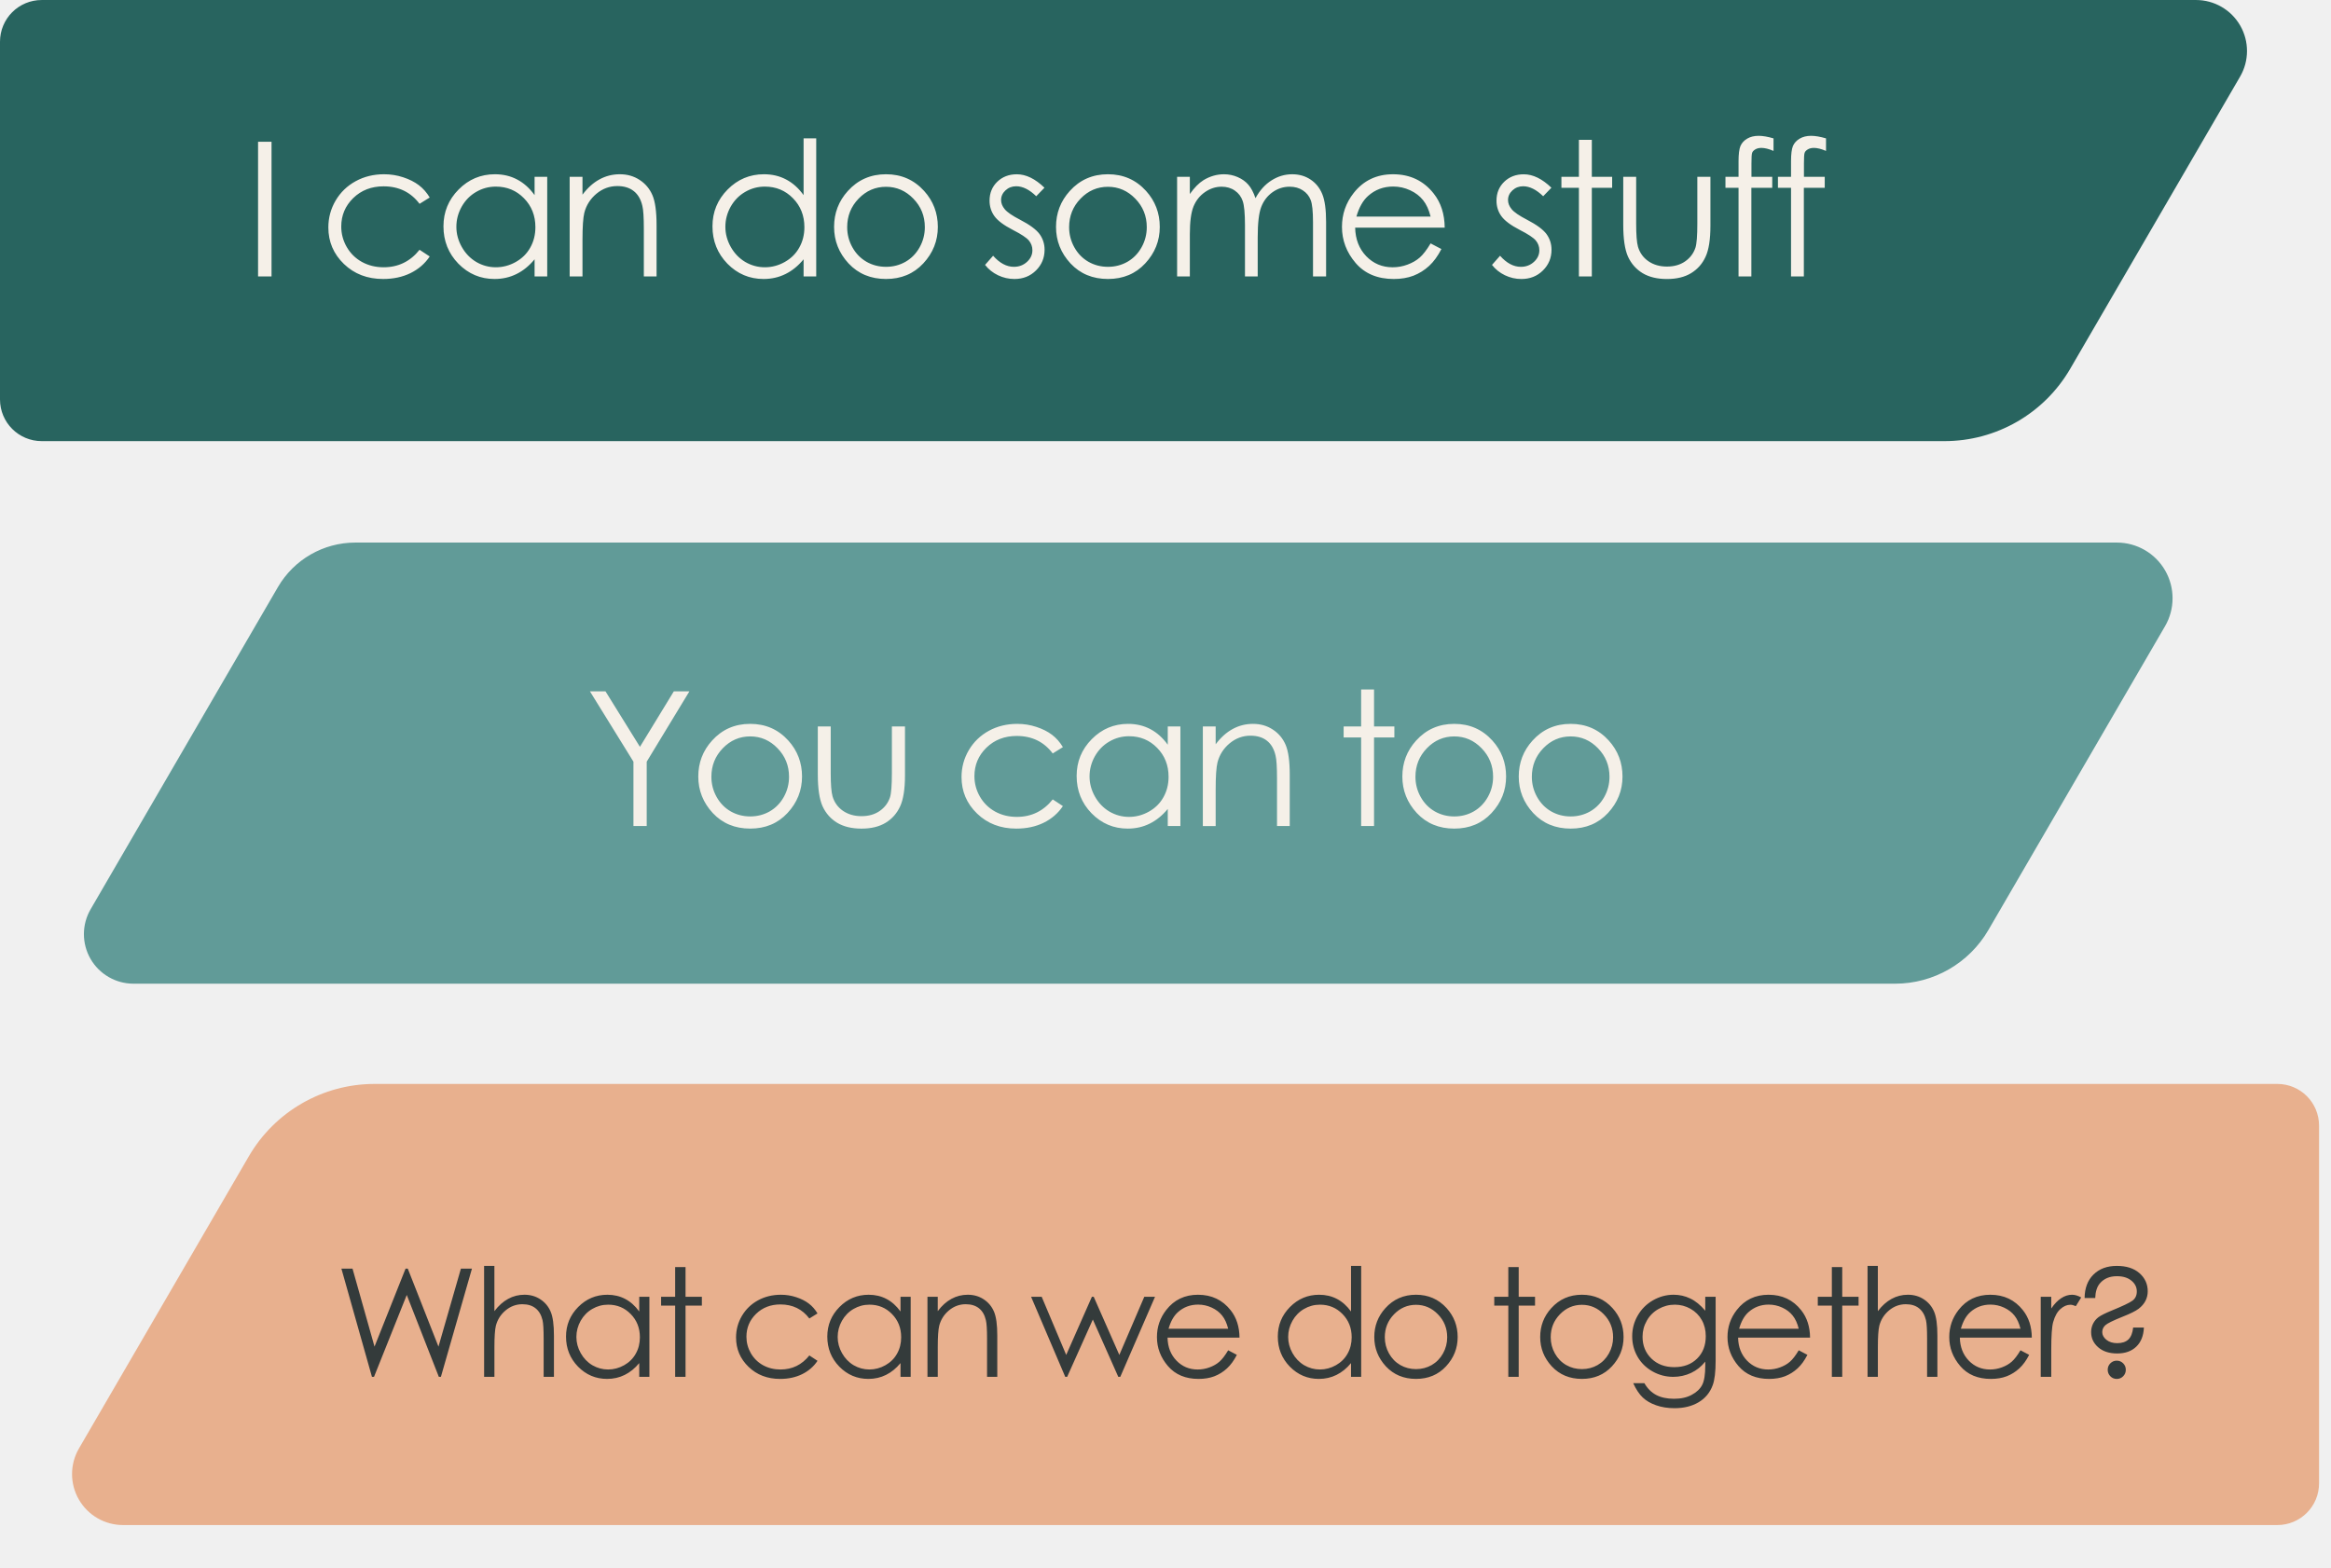
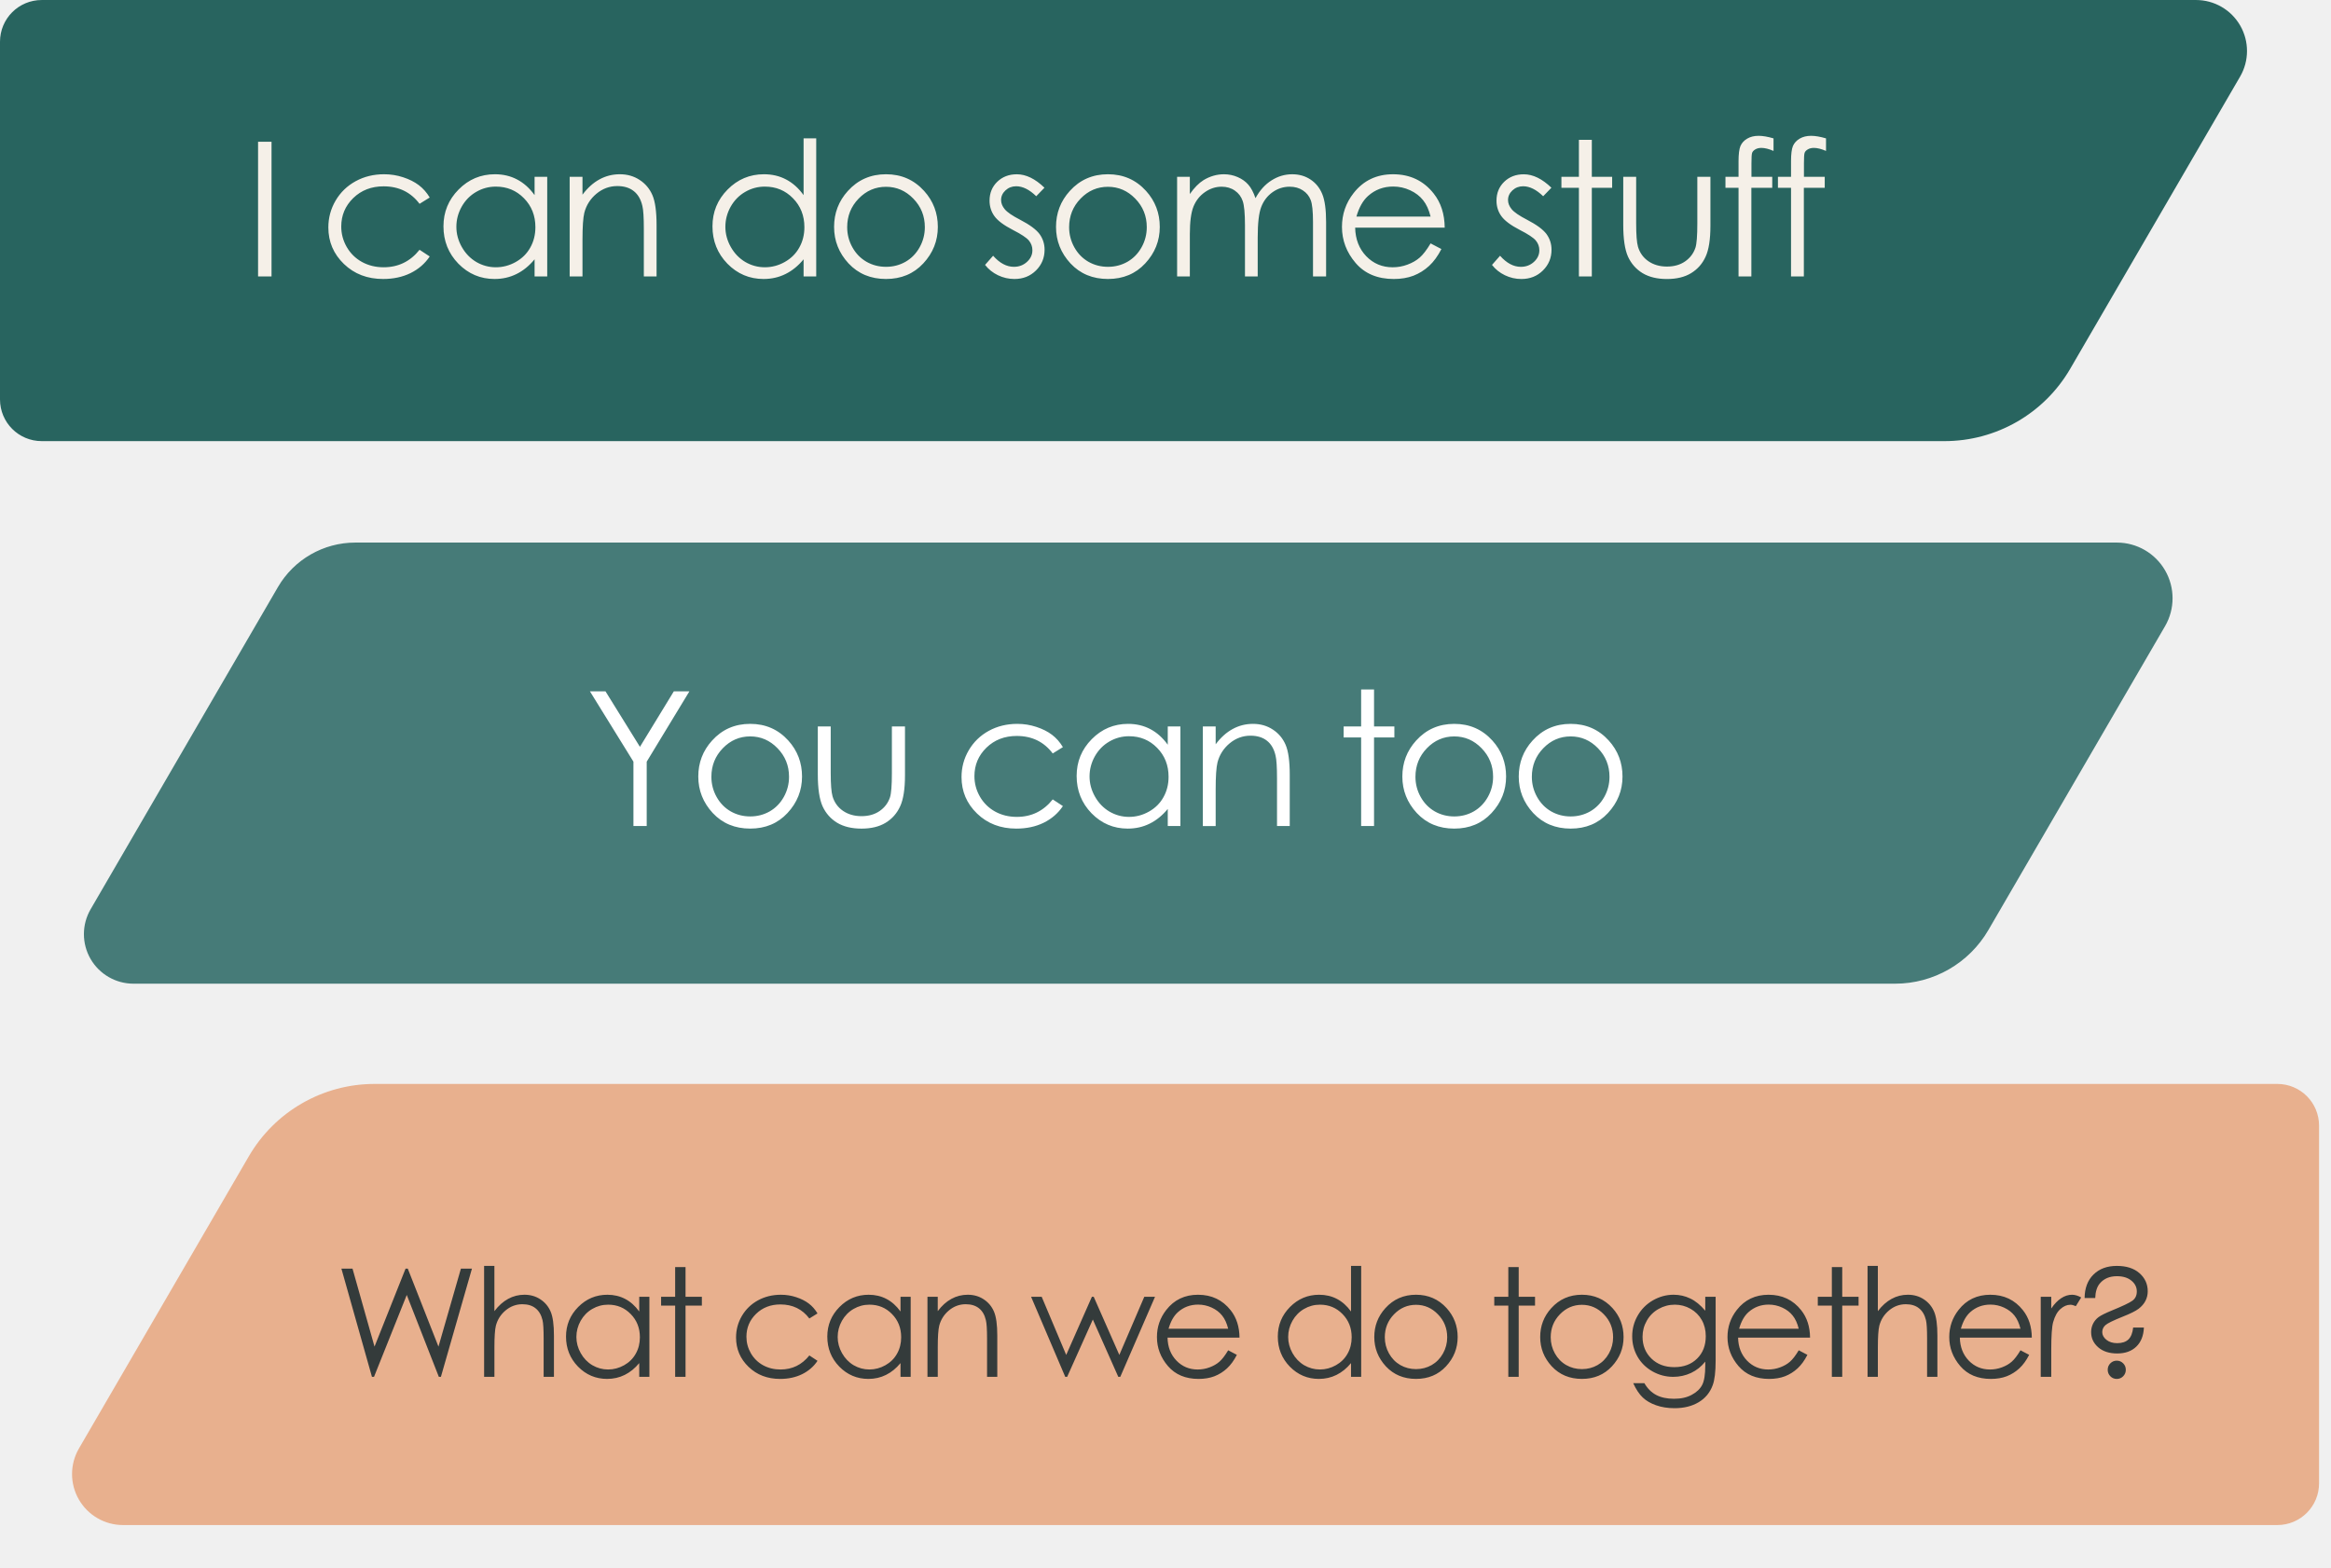
<svg xmlns="http://www.w3.org/2000/svg" viewBox="0 0 232 156" width="232" height="156" version="1.1" id="svg6">
  <defs id="defs6" />
  <g transform="translate(77.475 -301.769)" id="g2">
    <g id="g1">
      <path id="rect1" style="fill:#28645f;fill-opacity:1;stroke-width:5.291;stroke-linecap:round;paint-order:fill markers stroke" d="m -73.317,301.77 c -2.303,0 -4.158,1.855 -4.158,4.158 v 35.596 c 0,2.303 1.855,4.158 4.158,4.158 H 116.054 a 14.476,14.476 150.085 0 0 12.515,-7.201 l 16.909,-29.086 a 5.075,5.075 60.085 0 0 -4.387,-7.625 z" />
      <path d="m -51.79,315.88 h 1.34 v 13.406 h -1.34 z m 17.084,5.55 -1.012,0.629 q -1.312,-1.741 -3.582,-1.741 -1.814,0 -3.017,1.167 -1.194,1.167 -1.194,2.834 0,1.085 0.547,2.041 0.556,0.957 1.513,1.486 0.966,0.529 2.16,0.529 2.187,0 3.573,-1.741 l 1.012,0.665 q -0.711,1.066 -1.914,1.659 -1.194,0.583 -2.725,0.583 -2.351,0 -3.901,-1.495 -1.549,-1.495 -1.549,-3.636 0,-1.44 0.72,-2.67 0.729,-1.239 1.996,-1.932 1.267,-0.693 2.834,-0.693 0.984,0 1.896,0.301 0.92,0.301 1.558,0.784 0.638,0.483 1.085,1.23 z m 11.695,-2.06 v 9.916 h -1.258 v -1.704 q -0.802,0.975 -1.805,1.467 -0.993,0.492 -2.178,0.492 -2.105,0 -3.6,-1.522 -1.486,-1.531 -1.486,-3.718 0,-2.142 1.504,-3.664 1.504,-1.522 3.618,-1.522 1.221,0 2.206,0.519 0.993,0.519 1.741,1.558 v -1.823 z m -5.104,0.975 q -1.066,0 -1.969,0.529 -0.902,0.519 -1.44,1.467 -0.529,0.948 -0.529,2.005 0,1.048 0.538,2.005 0.538,0.957 1.44,1.495 0.911,0.529 1.95,0.529 1.048,0 1.987,-0.529 0.939,-0.529 1.44,-1.431 0.51,-0.902 0.51,-2.032 0,-1.723 -1.139,-2.88 -1.13,-1.157 -2.789,-1.157 z m 7.338,-0.975 h 1.276 v 1.777 q 0.766,-1.021 1.695,-1.522 0.93,-0.51 2.023,-0.51 1.112,0 1.969,0.565 0.866,0.565 1.276,1.522 0.41,0.957 0.41,2.98 v 5.104 h -1.267 v -4.73 q 0,-1.713 -0.146,-2.288 -0.228,-0.984 -0.857,-1.476 -0.629,-0.501 -1.64,-0.501 -1.157,0 -2.078,0.766 -0.911,0.766 -1.203,1.896 -0.182,0.738 -0.182,2.698 v 3.636 h -1.276 z m 24.539,-3.828 v 13.744 H 2.505 v -1.704 q -0.802,0.975 -1.805,1.467 -0.993,0.492 -2.178,0.492 -2.105,0 -3.6,-1.522 -1.486,-1.531 -1.486,-3.718 0,-2.142 1.504,-3.664 1.504,-1.522 3.618,-1.522 1.221,0 2.206,0.519 0.993,0.519 1.741,1.558 v -5.651 z m -5.104,4.803 q -1.066,0 -1.969,0.529 -0.902,0.519 -1.44,1.467 -0.529,0.948 -0.529,2.005 0,1.048 0.538,2.005 0.538,0.957 1.44,1.495 0.911,0.529 1.95,0.529 1.048,0 1.987,-0.529 0.939,-0.529 1.44,-1.431 0.51,-0.902 0.51,-2.032 0,-1.723 -1.139,-2.88 -1.13,-1.157 -2.789,-1.157 z m 12.05,-1.23 q 2.288,0 3.791,1.659 1.367,1.513 1.367,3.582 0,2.078 -1.449,3.636 -1.44,1.549 -3.709,1.549 -2.278,0 -3.728,-1.549 -1.44,-1.558 -1.44,-3.636 0,-2.06 1.367,-3.573 1.504,-1.668 3.8,-1.668 z m 0,1.249 q -1.586,0 -2.725,1.176 -1.139,1.176 -1.139,2.844 0,1.075 0.519,2.005 0.519,0.93 1.404,1.44 0.884,0.501 1.941,0.501 1.057,0 1.941,-0.501 0.884,-0.51 1.404,-1.44 0.519,-0.93 0.519,-2.005 0,-1.668 -1.148,-2.844 -1.139,-1.176 -2.716,-1.176 z m 15.772,0.091 -0.82,0.848 q -1.021,-0.993 -1.996,-0.993 -0.62,0 -1.066,0.41 -0.437,0.41 -0.437,0.957 0,0.483 0.365,0.92 0.365,0.447 1.531,1.048 1.422,0.738 1.932,1.422 0.501,0.693 0.501,1.558 0,1.221 -0.857,2.069 -0.857,0.848 -2.142,0.848 -0.857,0 -1.64,-0.374 -0.775,-0.374 -1.285,-1.03 l 0.802,-0.911 q 0.975,1.103 2.069,1.103 0.766,0 1.303,-0.492 0.538,-0.492 0.538,-1.157 0,-0.547 -0.355,-0.975 -0.355,-0.419 -1.604,-1.057 -1.34,-0.693 -1.823,-1.367 -0.483,-0.674 -0.483,-1.54 0,-1.13 0.766,-1.877 0.775,-0.747 1.95,-0.747 1.367,0 2.752,1.34 z m 6.317,-1.34 q 2.288,0 3.791,1.659 1.367,1.513 1.367,3.582 0,2.078 -1.449,3.636 -1.44,1.549 -3.709,1.549 -2.278,0 -3.728,-1.549 -1.44,-1.558 -1.44,-3.636 0,-2.06 1.367,-3.573 1.504,-1.668 3.8,-1.668 z m 0,1.249 q -1.586,0 -2.725,1.176 -1.139,1.176 -1.139,2.844 0,1.075 0.519,2.005 0.519,0.93 1.404,1.44 0.884,0.501 1.941,0.501 1.057,0 1.941,-0.501 0.884,-0.51 1.404,-1.44 0.519,-0.93 0.519,-2.005 0,-1.668 -1.148,-2.844 -1.139,-1.176 -2.716,-1.176 z m 6.883,-0.993 h 1.267 v 1.713 q 0.665,-0.948 1.367,-1.385 0.966,-0.583 2.032,-0.583 0.72,0 1.367,0.283 0.647,0.283 1.057,0.756 0.41,0.465 0.711,1.34 0.638,-1.167 1.595,-1.768 0.957,-0.611 2.06,-0.611 1.03,0 1.814,0.519 0.793,0.519 1.176,1.449 0.383,0.93 0.383,2.789 v 5.414 h -1.303 v -5.414 q 0,-1.595 -0.228,-2.187 -0.228,-0.602 -0.784,-0.966 -0.547,-0.365 -1.312,-0.365 -0.93,0 -1.704,0.547 -0.766,0.547 -1.121,1.458 -0.355,0.911 -0.355,3.044 v 3.882 h -1.267 v -5.076 q 0,-1.795 -0.228,-2.433 -0.219,-0.647 -0.775,-1.03 -0.556,-0.392 -1.321,-0.392 -0.884,0 -1.659,0.538 -0.766,0.529 -1.139,1.431 -0.365,0.902 -0.365,2.761 v 4.201 h -1.267 z m 25.229,6.626 1.075,0.565 q -0.529,1.039 -1.221,1.677 -0.693,0.638 -1.558,0.975 -0.866,0.328 -1.959,0.328 -2.424,0 -3.791,-1.586 -1.367,-1.595 -1.367,-3.6 0,-1.887 1.157,-3.363 1.467,-1.877 3.928,-1.877 2.534,0 4.047,1.923 1.075,1.358 1.094,3.39 h -8.913 q 0.036,1.732 1.103,2.844 1.066,1.103 2.634,1.103 0.756,0 1.467,-0.264 0.72,-0.264 1.221,-0.702 0.501,-0.437 1.085,-1.413 z m 0,-2.67 q -0.255,-1.021 -0.747,-1.631 -0.483,-0.611 -1.285,-0.984 -0.802,-0.374 -1.686,-0.374 -1.458,0 -2.506,0.939 -0.766,0.684 -1.157,2.051 z m 12.026,-2.871 -0.82,0.848 q -1.021,-0.993 -1.996,-0.993 -0.62,0 -1.066,0.41 -0.437,0.41 -0.437,0.957 0,0.483 0.365,0.92 0.365,0.447 1.531,1.048 1.422,0.738 1.932,1.422 0.501,0.693 0.501,1.558 0,1.221 -0.857,2.069 -0.857,0.848 -2.142,0.848 -0.857,0 -1.64,-0.374 -0.775,-0.374 -1.285,-1.03 l 0.802,-0.911 q 0.975,1.103 2.069,1.103 0.766,0 1.303,-0.492 0.538,-0.492 0.538,-1.157 0,-0.547 -0.355,-0.975 -0.355,-0.419 -1.604,-1.057 -1.34,-0.693 -1.823,-1.367 -0.483,-0.674 -0.483,-1.54 0,-1.13 0.766,-1.877 0.775,-0.747 1.95,-0.747 1.367,0 2.752,1.34 z m 2.736,-4.766 h 1.285 v 3.682 h 2.023 v 1.094 h -2.023 v 8.822 h -1.285 v -8.822 h -1.741 v -1.094 h 1.741 z m 4.413,3.682 h 1.285 v 4.63 q 0,1.695 0.182,2.333 0.273,0.911 1.039,1.44 0.775,0.529 1.841,0.529 1.066,0 1.805,-0.51 0.747,-0.519 1.03,-1.358 0.191,-0.574 0.191,-2.433 v -4.63 h 1.303 v 4.867 q 0,2.051 -0.483,3.09 -0.474,1.039 -1.44,1.631 -0.957,0.583 -2.406,0.583 -1.449,0 -2.424,-0.583 -0.966,-0.592 -1.449,-1.64 -0.474,-1.057 -0.474,-3.172 z m 14.957,-3.828 v 1.249 q -0.702,-0.301 -1.203,-0.301 -0.374,0 -0.62,0.155 -0.246,0.146 -0.31,0.346 -0.064,0.191 -0.064,1.039 v 1.34 h 2.069 v 1.094 h -2.078 v 8.822 h -1.276 v -8.822 h -1.303 v -1.094 h 1.303 v -1.549 q 0,-1.066 0.191,-1.522 0.201,-0.456 0.665,-0.729 0.474,-0.283 1.139,-0.283 0.62,0 1.486,0.255 z m 5.224,0 v 1.249 q -0.702,-0.301 -1.203,-0.301 -0.374,0 -0.62,0.155 -0.246,0.146 -0.31,0.346 -0.064,0.191 -0.064,1.039 v 1.34 h 2.069 v 1.094 h -2.078 v 8.822 h -1.276 v -8.822 h -1.303 v -1.094 h 1.303 v -1.549 q 0,-1.066 0.191,-1.522 0.201,-0.456 0.665,-0.729 0.474,-0.283 1.139,-0.283 0.62,0 1.486,0.255 z" id="text4" style="font-size:18.665px;font-family:'Century Gothic';-inkscape-font-specification:'Century Gothic';text-align:center;letter-spacing:-0.636px;word-spacing:-0.636px;text-anchor:middle;fill:#f5f0e8;stroke-width:3.367;stroke-linecap:round;paint-order:fill markers stroke" aria-label="I can do some stuff" />
    </g>
  </g>
  <g transform="translate(-130 -247.769)" id="g4">
    <g id="g3">
-       <path id="rect1-2" style="fill:#619b98;fill-opacity:1;stroke-width:5.291;stroke-linecap:round;paint-order:fill markers stroke" d="m 157.661,306.212 -18.641,32.069 a 4.932,4.932 60.084 0 0 4.264,7.411 h 175.332 a 10.739,10.739 150.085 0 0 9.284,-5.342 l 17.581,-30.242 a 5.543,5.543 60.085 0 0 -4.792,-8.328 H 165.364 a 8.911,8.911 150.084 0 0 -7.704,4.433 z" />
-       <path d="m 188.716,316.592 h 1.549 l 3.427,5.523 3.372,-5.523 h 1.549 l -4.247,6.999 v 6.407 h -1.321 v -6.407 z m 15.951,3.235 q 2.288,0 3.791,1.659 1.367,1.513 1.367,3.582 0,2.078 -1.449,3.636 -1.44,1.549 -3.709,1.549 -2.278,0 -3.728,-1.549 -1.44,-1.558 -1.44,-3.636 0,-2.06 1.367,-3.573 1.504,-1.668 3.8,-1.668 z m 0,1.249 q -1.586,0 -2.725,1.176 -1.139,1.176 -1.139,2.844 0,1.075 0.519,2.005 0.519,0.93 1.404,1.44 0.884,0.501 1.941,0.501 1.057,0 1.941,-0.501 0.884,-0.51 1.404,-1.44 0.519,-0.93 0.519,-2.005 0,-1.668 -1.148,-2.844 -1.139,-1.176 -2.716,-1.176 z m 6.728,-0.993 h 1.285 v 4.63 q 0,1.695 0.182,2.333 0.273,0.911 1.039,1.44 0.775,0.529 1.841,0.529 1.066,0 1.805,-0.51 0.747,-0.519 1.03,-1.358 0.191,-0.574 0.191,-2.433 v -4.63 h 1.303 v 4.867 q 0,2.051 -0.483,3.09 -0.474,1.039 -1.44,1.631 -0.957,0.583 -2.406,0.583 -1.449,0 -2.424,-0.583 -0.966,-0.592 -1.449,-1.64 -0.474,-1.057 -0.474,-3.172 z m 24.393,2.06 -1.012,0.629 q -1.312,-1.741 -3.582,-1.741 -1.814,0 -3.017,1.167 -1.194,1.167 -1.194,2.834 0,1.085 0.547,2.041 0.556,0.957 1.513,1.486 0.966,0.529 2.16,0.529 2.187,0 3.573,-1.741 l 1.012,0.665 q -0.711,1.066 -1.914,1.659 -1.194,0.583 -2.725,0.583 -2.351,0 -3.901,-1.495 -1.549,-1.495 -1.549,-3.636 0,-1.44 0.72,-2.67 0.729,-1.239 1.996,-1.932 1.267,-0.693 2.834,-0.693 0.984,0 1.896,0.301 0.92,0.301 1.558,0.784 0.638,0.483 1.085,1.23 z m 11.695,-2.06 v 9.916 h -1.258 v -1.704 q -0.802,0.975 -1.805,1.467 -0.993,0.492 -2.178,0.492 -2.105,0 -3.6,-1.522 -1.486,-1.531 -1.486,-3.718 0,-2.142 1.504,-3.664 1.504,-1.522 3.618,-1.522 1.221,0 2.206,0.519 0.993,0.519 1.741,1.558 v -1.823 z m -5.104,0.975 q -1.066,0 -1.969,0.529 -0.902,0.519 -1.44,1.467 -0.529,0.948 -0.529,2.005 0,1.048 0.538,2.005 0.538,0.957 1.44,1.495 0.911,0.529 1.95,0.529 1.048,0 1.987,-0.529 0.939,-0.529 1.44,-1.431 0.51,-0.902 0.51,-2.032 0,-1.723 -1.139,-2.88 -1.13,-1.157 -2.789,-1.157 z m 7.338,-0.975 h 1.276 v 1.777 q 0.766,-1.021 1.695,-1.522 0.93,-0.51 2.023,-0.51 1.112,0 1.969,0.565 0.866,0.565 1.276,1.522 0.41,0.957 0.41,2.98 v 5.104 h -1.267 v -4.73 q 0,-1.713 -0.146,-2.288 -0.228,-0.984 -0.857,-1.476 -0.629,-0.501 -1.64,-0.501 -1.157,0 -2.078,0.766 -0.911,0.766 -1.203,1.896 -0.182,0.738 -0.182,2.698 v 3.636 h -1.276 z m 15.754,-3.682 h 1.285 v 3.682 h 2.023 v 1.094 h -2.023 v 8.822 h -1.285 v -8.822 h -1.741 v -1.094 h 1.741 z m 9.27,3.427 q 2.288,0 3.791,1.659 1.367,1.513 1.367,3.582 0,2.078 -1.449,3.636 -1.44,1.549 -3.709,1.549 -2.278,0 -3.728,-1.549 -1.44,-1.558 -1.44,-3.636 0,-2.06 1.367,-3.573 1.504,-1.668 3.8,-1.668 z m 0,1.249 q -1.586,0 -2.725,1.176 -1.139,1.176 -1.139,2.844 0,1.075 0.519,2.005 0.519,0.93 1.404,1.44 0.884,0.501 1.941,0.501 1.057,0 1.941,-0.501 0.884,-0.51 1.404,-1.44 0.519,-0.93 0.519,-2.005 0,-1.668 -1.148,-2.844 -1.139,-1.176 -2.716,-1.176 z m 11.585,-1.249 q 2.288,0 3.791,1.659 1.367,1.513 1.367,3.582 0,2.078 -1.449,3.636 -1.44,1.549 -3.709,1.549 -2.278,0 -3.728,-1.549 -1.44,-1.558 -1.44,-3.636 0,-2.06 1.367,-3.573 1.504,-1.668 3.8,-1.668 z m 0,1.249 q -1.586,0 -2.725,1.176 -1.139,1.176 -1.139,2.844 0,1.075 0.519,2.005 0.519,0.93 1.404,1.44 0.884,0.501 1.941,0.501 1.057,0 1.941,-0.501 0.884,-0.51 1.404,-1.44 0.519,-0.93 0.519,-2.005 0,-1.668 -1.148,-2.844 -1.139,-1.176 -2.716,-1.176 z" id="text4-7" style="font-size:18.665px;font-family:'Century Gothic';-inkscape-font-specification:'Century Gothic';text-align:center;letter-spacing:-0.636px;word-spacing:-0.636px;text-anchor:middle;fill:#f5f0e8;stroke-width:3.367;stroke-linecap:round;paint-order:fill markers stroke" aria-label="You can too" />
+       <path id="rect1-2" style="fill:#467b78;fill-opacity:1;stroke-width:5.291;stroke-linecap:round;paint-order:fill markers stroke" d="m 157.661,306.212 -18.641,32.069 a 4.932,4.932 60.084 0 0 4.264,7.411 h 175.332 a 10.739,10.739 150.085 0 0 9.284,-5.342 l 17.581,-30.242 a 5.543,5.543 60.085 0 0 -4.792,-8.328 H 165.364 a 8.911,8.911 150.084 0 0 -7.704,4.433 z" />
+       <path d="m 188.716,316.592 h 1.549 l 3.427,5.523 3.372,-5.523 h 1.549 l -4.247,6.999 v 6.407 h -1.321 v -6.407 z m 15.951,3.235 q 2.288,0 3.791,1.659 1.367,1.513 1.367,3.582 0,2.078 -1.449,3.636 -1.44,1.549 -3.709,1.549 -2.278,0 -3.728,-1.549 -1.44,-1.558 -1.44,-3.636 0,-2.06 1.367,-3.573 1.504,-1.668 3.8,-1.668 z m 0,1.249 q -1.586,0 -2.725,1.176 -1.139,1.176 -1.139,2.844 0,1.075 0.519,2.005 0.519,0.93 1.404,1.44 0.884,0.501 1.941,0.501 1.057,0 1.941,-0.501 0.884,-0.51 1.404,-1.44 0.519,-0.93 0.519,-2.005 0,-1.668 -1.148,-2.844 -1.139,-1.176 -2.716,-1.176 z m 6.728,-0.993 h 1.285 v 4.63 q 0,1.695 0.182,2.333 0.273,0.911 1.039,1.44 0.775,0.529 1.841,0.529 1.066,0 1.805,-0.51 0.747,-0.519 1.03,-1.358 0.191,-0.574 0.191,-2.433 v -4.63 h 1.303 v 4.867 q 0,2.051 -0.483,3.09 -0.474,1.039 -1.44,1.631 -0.957,0.583 -2.406,0.583 -1.449,0 -2.424,-0.583 -0.966,-0.592 -1.449,-1.64 -0.474,-1.057 -0.474,-3.172 z m 24.393,2.06 -1.012,0.629 q -1.312,-1.741 -3.582,-1.741 -1.814,0 -3.017,1.167 -1.194,1.167 -1.194,2.834 0,1.085 0.547,2.041 0.556,0.957 1.513,1.486 0.966,0.529 2.16,0.529 2.187,0 3.573,-1.741 l 1.012,0.665 q -0.711,1.066 -1.914,1.659 -1.194,0.583 -2.725,0.583 -2.351,0 -3.901,-1.495 -1.549,-1.495 -1.549,-3.636 0,-1.44 0.72,-2.67 0.729,-1.239 1.996,-1.932 1.267,-0.693 2.834,-0.693 0.984,0 1.896,0.301 0.92,0.301 1.558,0.784 0.638,0.483 1.085,1.23 z m 11.695,-2.06 v 9.916 h -1.258 v -1.704 q -0.802,0.975 -1.805,1.467 -0.993,0.492 -2.178,0.492 -2.105,0 -3.6,-1.522 -1.486,-1.531 -1.486,-3.718 0,-2.142 1.504,-3.664 1.504,-1.522 3.618,-1.522 1.221,0 2.206,0.519 0.993,0.519 1.741,1.558 v -1.823 z m -5.104,0.975 q -1.066,0 -1.969,0.529 -0.902,0.519 -1.44,1.467 -0.529,0.948 -0.529,2.005 0,1.048 0.538,2.005 0.538,0.957 1.44,1.495 0.911,0.529 1.95,0.529 1.048,0 1.987,-0.529 0.939,-0.529 1.44,-1.431 0.51,-0.902 0.51,-2.032 0,-1.723 -1.139,-2.88 -1.13,-1.157 -2.789,-1.157 z m 7.338,-0.975 h 1.276 v 1.777 q 0.766,-1.021 1.695,-1.522 0.93,-0.51 2.023,-0.51 1.112,0 1.969,0.565 0.866,0.565 1.276,1.522 0.41,0.957 0.41,2.98 v 5.104 h -1.267 v -4.73 q 0,-1.713 -0.146,-2.288 -0.228,-0.984 -0.857,-1.476 -0.629,-0.501 -1.64,-0.501 -1.157,0 -2.078,0.766 -0.911,0.766 -1.203,1.896 -0.182,0.738 -0.182,2.698 v 3.636 h -1.276 z m 15.754,-3.682 h 1.285 v 3.682 h 2.023 v 1.094 h -2.023 v 8.822 h -1.285 v -8.822 h -1.741 v -1.094 h 1.741 z m 9.27,3.427 q 2.288,0 3.791,1.659 1.367,1.513 1.367,3.582 0,2.078 -1.449,3.636 -1.44,1.549 -3.709,1.549 -2.278,0 -3.728,-1.549 -1.44,-1.558 -1.44,-3.636 0,-2.06 1.367,-3.573 1.504,-1.668 3.8,-1.668 z m 0,1.249 q -1.586,0 -2.725,1.176 -1.139,1.176 -1.139,2.844 0,1.075 0.519,2.005 0.519,0.93 1.404,1.44 0.884,0.501 1.941,0.501 1.057,0 1.941,-0.501 0.884,-0.51 1.404,-1.44 0.519,-0.93 0.519,-2.005 0,-1.668 -1.148,-2.844 -1.139,-1.176 -2.716,-1.176 z m 11.585,-1.249 q 2.288,0 3.791,1.659 1.367,1.513 1.367,3.582 0,2.078 -1.449,3.636 -1.44,1.549 -3.709,1.549 -2.278,0 -3.728,-1.549 -1.44,-1.558 -1.44,-3.636 0,-2.06 1.367,-3.573 1.504,-1.668 3.8,-1.668 z m 0,1.249 q -1.586,0 -2.725,1.176 -1.139,1.176 -1.139,2.844 0,1.075 0.519,2.005 0.519,0.93 1.404,1.44 0.884,0.501 1.941,0.501 1.057,0 1.941,-0.501 0.884,-0.51 1.404,-1.44 0.519,-0.93 0.519,-2.005 0,-1.668 -1.148,-2.844 -1.139,-1.176 -2.716,-1.176 z" id="text4-7" style="font-size:18.665px;font-family:'Century Gothic';-inkscape-font-specification:'Century Gothic';text-align:center;letter-spacing:-0.636px;word-spacing:-0.636px;text-anchor:middle;fill:#ffffff;stroke-width:3.367;stroke-linecap:round;paint-order:fill markers stroke" aria-label="You can too" />
    </g>
  </g>
  <g transform="translate(-331 -193.769)" id="g6">
    <g id="g5">
      <path id="rect1-5" style="fill:#e8b08e;fill-opacity:1;stroke-width:5.291;stroke-linecap:round;paint-order:fill markers stroke" d="m -73.317,301.77 c -2.303,0 -4.158,1.855 -4.158,4.158 v 35.596 c 0,2.303 1.855,4.158 4.158,4.158 H 116.054 a 14.476,14.476 150.085 0 0 12.515,-7.201 l 16.909,-29.086 a 5.075,5.075 60.085 0 0 -4.387,-7.625 z" transform="rotate(180,242.1682,323.6766)" />
      <path d="m 364.979,320.056 h 1.106 l 2.19,7.764 3.091,-7.764 h 0.22 l 3.054,7.764 2.234,-7.764 h 1.099 l -3.091,10.774 h -0.205 l -3.193,-8.152 -3.259,8.152 h -0.205 z m 14.203,-0.271 h 1.025 v 4.504 q 0.623,-0.82 1.37,-1.223 0.747,-0.41 1.619,-0.41 0.894,0 1.582,0.454 0.696,0.454 1.025,1.223 0.33,0.762 0.33,2.395 v 4.102 h -1.025 v -3.801 q 0,-1.377 -0.11,-1.838 -0.19,-0.791 -0.696,-1.187 -0.498,-0.403 -1.311,-0.403 -0.93,0 -1.67,0.615 -0.732,0.615 -0.967,1.523 -0.146,0.586 -0.146,2.168 v 2.922 h -1.025 z m 16.451,3.076 v 7.969 h -1.011 v -1.37 q -0.645,0.784 -1.45,1.179 -0.798,0.396 -1.75,0.396 -1.692,0 -2.893,-1.223 -1.194,-1.23 -1.194,-2.988 0,-1.721 1.208,-2.944 1.208,-1.223 2.908,-1.223 0.981,0 1.772,0.417 0.798,0.417 1.399,1.252 v -1.465 z m -4.102,0.784 q -0.857,0 -1.582,0.425 -0.725,0.417 -1.157,1.179 -0.425,0.762 -0.425,1.611 0,0.842 0.432,1.611 0.432,0.769 1.157,1.201 0.732,0.425 1.567,0.425 0.842,0 1.597,-0.425 0.754,-0.425 1.157,-1.15 0.41,-0.725 0.41,-1.633 0,-1.384 -0.916,-2.314 -0.908,-0.93 -2.241,-0.93 z m 6.666,-3.743 h 1.033 v 2.959 h 1.626 v 0.879 h -1.626 v 7.09 h -1.033 v -7.09 h -1.399 v -0.879 h 1.399 z m 14.168,4.614 -0.813,0.505 q -1.055,-1.399 -2.878,-1.399 -1.458,0 -2.424,0.938 -0.959,0.938 -0.959,2.278 0,0.872 0.439,1.641 0.447,0.769 1.216,1.194 0.776,0.425 1.736,0.425 1.758,0 2.871,-1.399 l 0.813,0.535 q -0.571,0.857 -1.538,1.333 -0.959,0.469 -2.19,0.469 -1.89,0 -3.135,-1.201 -1.245,-1.201 -1.245,-2.922 0,-1.157 0.579,-2.146 0.586,-0.996 1.604,-1.553 1.018,-0.557 2.278,-0.557 0.791,0 1.523,0.242 0.74,0.242 1.252,0.63 0.513,0.388 0.872,0.989 z m 9.273,-1.655 v 7.969 h -1.011 v -1.37 q -0.645,0.784 -1.45,1.179 -0.798,0.396 -1.75,0.396 -1.692,0 -2.893,-1.223 -1.194,-1.23 -1.194,-2.988 0,-1.721 1.208,-2.944 1.208,-1.223 2.908,-1.223 0.981,0 1.772,0.417 0.798,0.417 1.399,1.252 v -1.465 z m -4.102,0.784 q -0.857,0 -1.582,0.425 -0.725,0.417 -1.157,1.179 -0.425,0.762 -0.425,1.611 0,0.842 0.432,1.611 0.432,0.769 1.157,1.201 0.732,0.425 1.567,0.425 0.842,0 1.597,-0.425 0.754,-0.425 1.157,-1.15 0.41,-0.725 0.41,-1.633 0,-1.384 -0.916,-2.314 -0.908,-0.93 -2.241,-0.93 z m 5.772,-0.784 h 1.025 v 1.428 q 0.615,-0.82 1.362,-1.223 0.747,-0.41 1.626,-0.41 0.894,0 1.582,0.454 0.696,0.454 1.025,1.223 0.33,0.769 0.33,2.395 v 4.102 h -1.018 v -3.801 q 0,-1.377 -0.117,-1.838 -0.183,-0.791 -0.688,-1.187 -0.505,-0.403 -1.318,-0.403 -0.93,0 -1.67,0.615 -0.732,0.615 -0.967,1.523 -0.146,0.593 -0.146,2.168 v 2.922 h -1.025 z m 10.315,0 h 1.055 l 2.439,5.786 2.556,-5.786 h 0.183 l 2.549,5.786 2.483,-5.786 h 1.069 l -3.457,7.969 h -0.198 l -2.534,-5.706 -2.556,5.706 h -0.19 z m 19.615,5.325 0.864,0.454 q -0.425,0.835 -0.981,1.348 -0.557,0.513 -1.252,0.784 -0.696,0.264 -1.575,0.264 -1.948,0 -3.047,-1.274 -1.099,-1.282 -1.099,-2.893 0,-1.516 0.93,-2.703 1.179,-1.509 3.157,-1.509 2.036,0 3.252,1.545 0.864,1.091 0.879,2.725 h -7.163 q 0.029,1.392 0.886,2.285 0.857,0.886 2.117,0.886 0.608,0 1.179,-0.212 0.579,-0.212 0.981,-0.564 0.403,-0.352 0.872,-1.135 z m 0,-2.146 q -0.205,-0.82 -0.601,-1.311 -0.388,-0.491 -1.033,-0.791 -0.645,-0.3 -1.355,-0.3 -1.172,0 -2.014,0.754 -0.615,0.549 -0.93,1.648 z m 13.238,-6.255 v 11.045 h -1.011 v -1.37 q -0.645,0.784 -1.45,1.179 -0.798,0.396 -1.75,0.396 -1.692,0 -2.893,-1.223 -1.194,-1.23 -1.194,-2.988 0,-1.721 1.208,-2.944 1.208,-1.223 2.908,-1.223 0.981,0 1.772,0.417 0.798,0.417 1.399,1.252 v -4.541 z m -4.102,3.86 q -0.857,0 -1.582,0.425 -0.725,0.417 -1.157,1.179 -0.425,0.762 -0.425,1.611 0,0.842 0.432,1.611 0.432,0.769 1.157,1.201 0.732,0.425 1.567,0.425 0.842,0 1.597,-0.425 0.754,-0.425 1.157,-1.15 0.41,-0.725 0.41,-1.633 0,-1.384 -0.916,-2.314 -0.908,-0.93 -2.241,-0.93 z m 9.559,-0.989 q 1.838,0 3.047,1.333 1.099,1.216 1.099,2.878 0,1.67 -1.165,2.922 -1.157,1.245 -2.981,1.245 -1.831,0 -2.996,-1.245 -1.157,-1.252 -1.157,-2.922 0,-1.655 1.099,-2.871 1.208,-1.34 3.054,-1.34 z m 0,1.003 q -1.274,0 -2.19,0.945 -0.916,0.945 -0.916,2.285 0,0.864 0.417,1.611 0.417,0.747 1.128,1.157 0.71,0.403 1.56,0.403 0.85,0 1.56,-0.403 0.71,-0.41 1.128,-1.157 0.417,-0.747 0.417,-1.611 0,-1.34 -0.923,-2.285 -0.916,-0.945 -2.183,-0.945 z m 9.187,-3.757 h 1.033 v 2.959 h 1.626 v 0.879 h -1.626 v 7.09 h -1.033 v -7.09 h -1.399 v -0.879 h 1.399 z m 7.325,2.754 q 1.838,0 3.047,1.333 1.099,1.216 1.099,2.878 0,1.67 -1.165,2.922 -1.157,1.245 -2.981,1.245 -1.831,0 -2.996,-1.245 -1.157,-1.252 -1.157,-2.922 0,-1.655 1.099,-2.871 1.208,-1.34 3.054,-1.34 z m 0,1.003 q -1.274,0 -2.19,0.945 -0.916,0.945 -0.916,2.285 0,0.864 0.417,1.611 0.417,0.747 1.128,1.157 0.71,0.403 1.56,0.403 0.85,0 1.56,-0.403 0.71,-0.41 1.128,-1.157 0.417,-0.747 0.417,-1.611 0,-1.34 -0.923,-2.285 -0.916,-0.945 -2.183,-0.945 z m 12.276,-0.798 h 1.033 v 6.35 q 0,1.677 -0.293,2.454 -0.403,1.099 -1.399,1.692 -0.996,0.593 -2.395,0.593 -1.025,0 -1.846,-0.293 -0.813,-0.286 -1.326,-0.776 -0.513,-0.483 -0.945,-1.421 h 1.113 q 0.454,0.791 1.172,1.172 0.718,0.381 1.78,0.381 1.047,0 1.765,-0.396 0.725,-0.388 1.033,-0.981 0.308,-0.593 0.308,-1.912 v -0.41 q -0.579,0.732 -1.414,1.128 -0.835,0.388 -1.772,0.388 -1.099,0 -2.065,-0.542 -0.967,-0.549 -1.494,-1.472 -0.527,-0.923 -0.527,-2.029 0,-1.106 0.549,-2.058 0.549,-0.959 1.516,-1.516 0.974,-0.557 2.051,-0.557 0.894,0 1.663,0.374 0.776,0.366 1.494,1.216 z m -3.025,0.784 q -0.872,0 -1.619,0.425 -0.747,0.417 -1.172,1.165 -0.425,0.74 -0.425,1.604 0,1.311 0.879,2.168 0.879,0.857 2.278,0.857 1.414,0 2.271,-0.85 0.864,-0.85 0.864,-2.234 0,-0.901 -0.396,-1.604 -0.396,-0.71 -1.121,-1.121 -0.725,-0.41 -1.56,-0.41 z m 12.328,4.541 0.864,0.454 q -0.425,0.835 -0.981,1.348 -0.557,0.513 -1.252,0.784 -0.696,0.264 -1.575,0.264 -1.948,0 -3.047,-1.274 -1.099,-1.282 -1.099,-2.893 0,-1.516 0.93,-2.703 1.179,-1.509 3.157,-1.509 2.036,0 3.252,1.545 0.864,1.091 0.879,2.725 h -7.163 q 0.029,1.392 0.886,2.285 0.857,0.886 2.117,0.886 0.608,0 1.179,-0.212 0.579,-0.212 0.981,-0.564 0.403,-0.352 0.872,-1.135 z m 0,-2.146 q -0.205,-0.82 -0.601,-1.311 -0.388,-0.491 -1.033,-0.791 -0.645,-0.3 -1.355,-0.3 -1.172,0 -2.014,0.754 -0.615,0.549 -0.93,1.648 z m 3.297,-6.138 h 1.033 v 2.959 h 1.626 v 0.879 h -1.626 v 7.09 h -1.033 v -7.09 h -1.399 v -0.879 h 1.399 z m 3.553,-0.117 h 1.025 v 4.504 q 0.623,-0.82 1.37,-1.223 0.747,-0.41 1.619,-0.41 0.894,0 1.582,0.454 0.696,0.454 1.025,1.223 0.33,0.762 0.33,2.395 v 4.102 h -1.025 v -3.801 q 0,-1.377 -0.11,-1.838 -0.19,-0.791 -0.696,-1.187 -0.498,-0.403 -1.311,-0.403 -0.93,0 -1.67,0.615 -0.732,0.615 -0.967,1.523 -0.146,0.586 -0.146,2.168 v 2.922 h -1.025 z m 15.221,8.401 0.864,0.454 q -0.425,0.835 -0.981,1.348 -0.557,0.513 -1.252,0.784 -0.696,0.264 -1.575,0.264 -1.948,0 -3.047,-1.274 -1.099,-1.282 -1.099,-2.893 0,-1.516 0.93,-2.703 1.179,-1.509 3.157,-1.509 2.036,0 3.252,1.545 0.864,1.091 0.879,2.725 h -7.163 q 0.029,1.392 0.886,2.285 0.857,0.886 2.117,0.886 0.608,0 1.179,-0.212 0.579,-0.212 0.981,-0.564 0.403,-0.352 0.872,-1.135 z m 0,-2.146 q -0.205,-0.82 -0.601,-1.311 -0.388,-0.491 -1.033,-0.791 -0.645,-0.3 -1.355,-0.3 -1.172,0 -2.014,0.754 -0.615,0.549 -0.93,1.648 z m 2.015,-3.179 h 1.047 v 1.165 q 0.469,-0.688 0.989,-1.025 0.52,-0.344 1.084,-0.344 0.425,0 0.908,0.271 l -0.535,0.864 q -0.322,-0.139 -0.542,-0.139 -0.513,0 -0.989,0.425 -0.476,0.417 -0.725,1.304 -0.19,0.681 -0.19,2.754 v 2.695 h -1.047 z m 5.428,0.125 h -1.062 q 0.015,-1.479 0.879,-2.336 0.872,-0.864 2.329,-0.864 1.436,0 2.256,0.725 0.82,0.725 0.82,1.802 0,0.513 -0.227,0.952 -0.22,0.432 -0.674,0.784 -0.454,0.344 -1.589,0.791 -1.428,0.571 -1.729,0.85 -0.308,0.286 -0.308,0.688 0,0.425 0.41,0.762 0.417,0.337 1.077,0.337 0.725,0 1.113,-0.366 0.388,-0.374 0.476,-1.187 h 1.069 q -0.051,1.223 -0.762,1.904 -0.703,0.674 -1.897,0.674 -1.187,0 -1.89,-0.615 -0.703,-0.615 -0.703,-1.516 0,-0.439 0.19,-0.828 0.198,-0.396 0.549,-0.659 0.359,-0.264 1.34,-0.667 1.582,-0.645 2.029,-0.967 0.439,-0.322 0.439,-0.923 0,-0.637 -0.542,-1.077 -0.535,-0.439 -1.436,-0.439 -1.099,0 -1.707,0.725 -0.425,0.505 -0.454,1.45 z m 2.139,6.233 q 0.374,0 0.637,0.264 0.264,0.264 0.264,0.645 0,0.374 -0.264,0.645 -0.264,0.264 -0.637,0.264 -0.374,0 -0.637,-0.264 -0.264,-0.271 -0.264,-0.645 0,-0.381 0.264,-0.645 0.264,-0.264 0.637,-0.264 z" id="text4-7-2" style="font-size:15px;font-family:'Century Gothic';-inkscape-font-specification:'Century Gothic';text-align:center;letter-spacing:-0.636px;word-spacing:-0.636px;text-anchor:middle;fill:#343b3b;stroke-width:3.367;stroke-linecap:round;paint-order:fill markers stroke" aria-label="What can we do together?" />
    </g>
  </g>
</svg>
